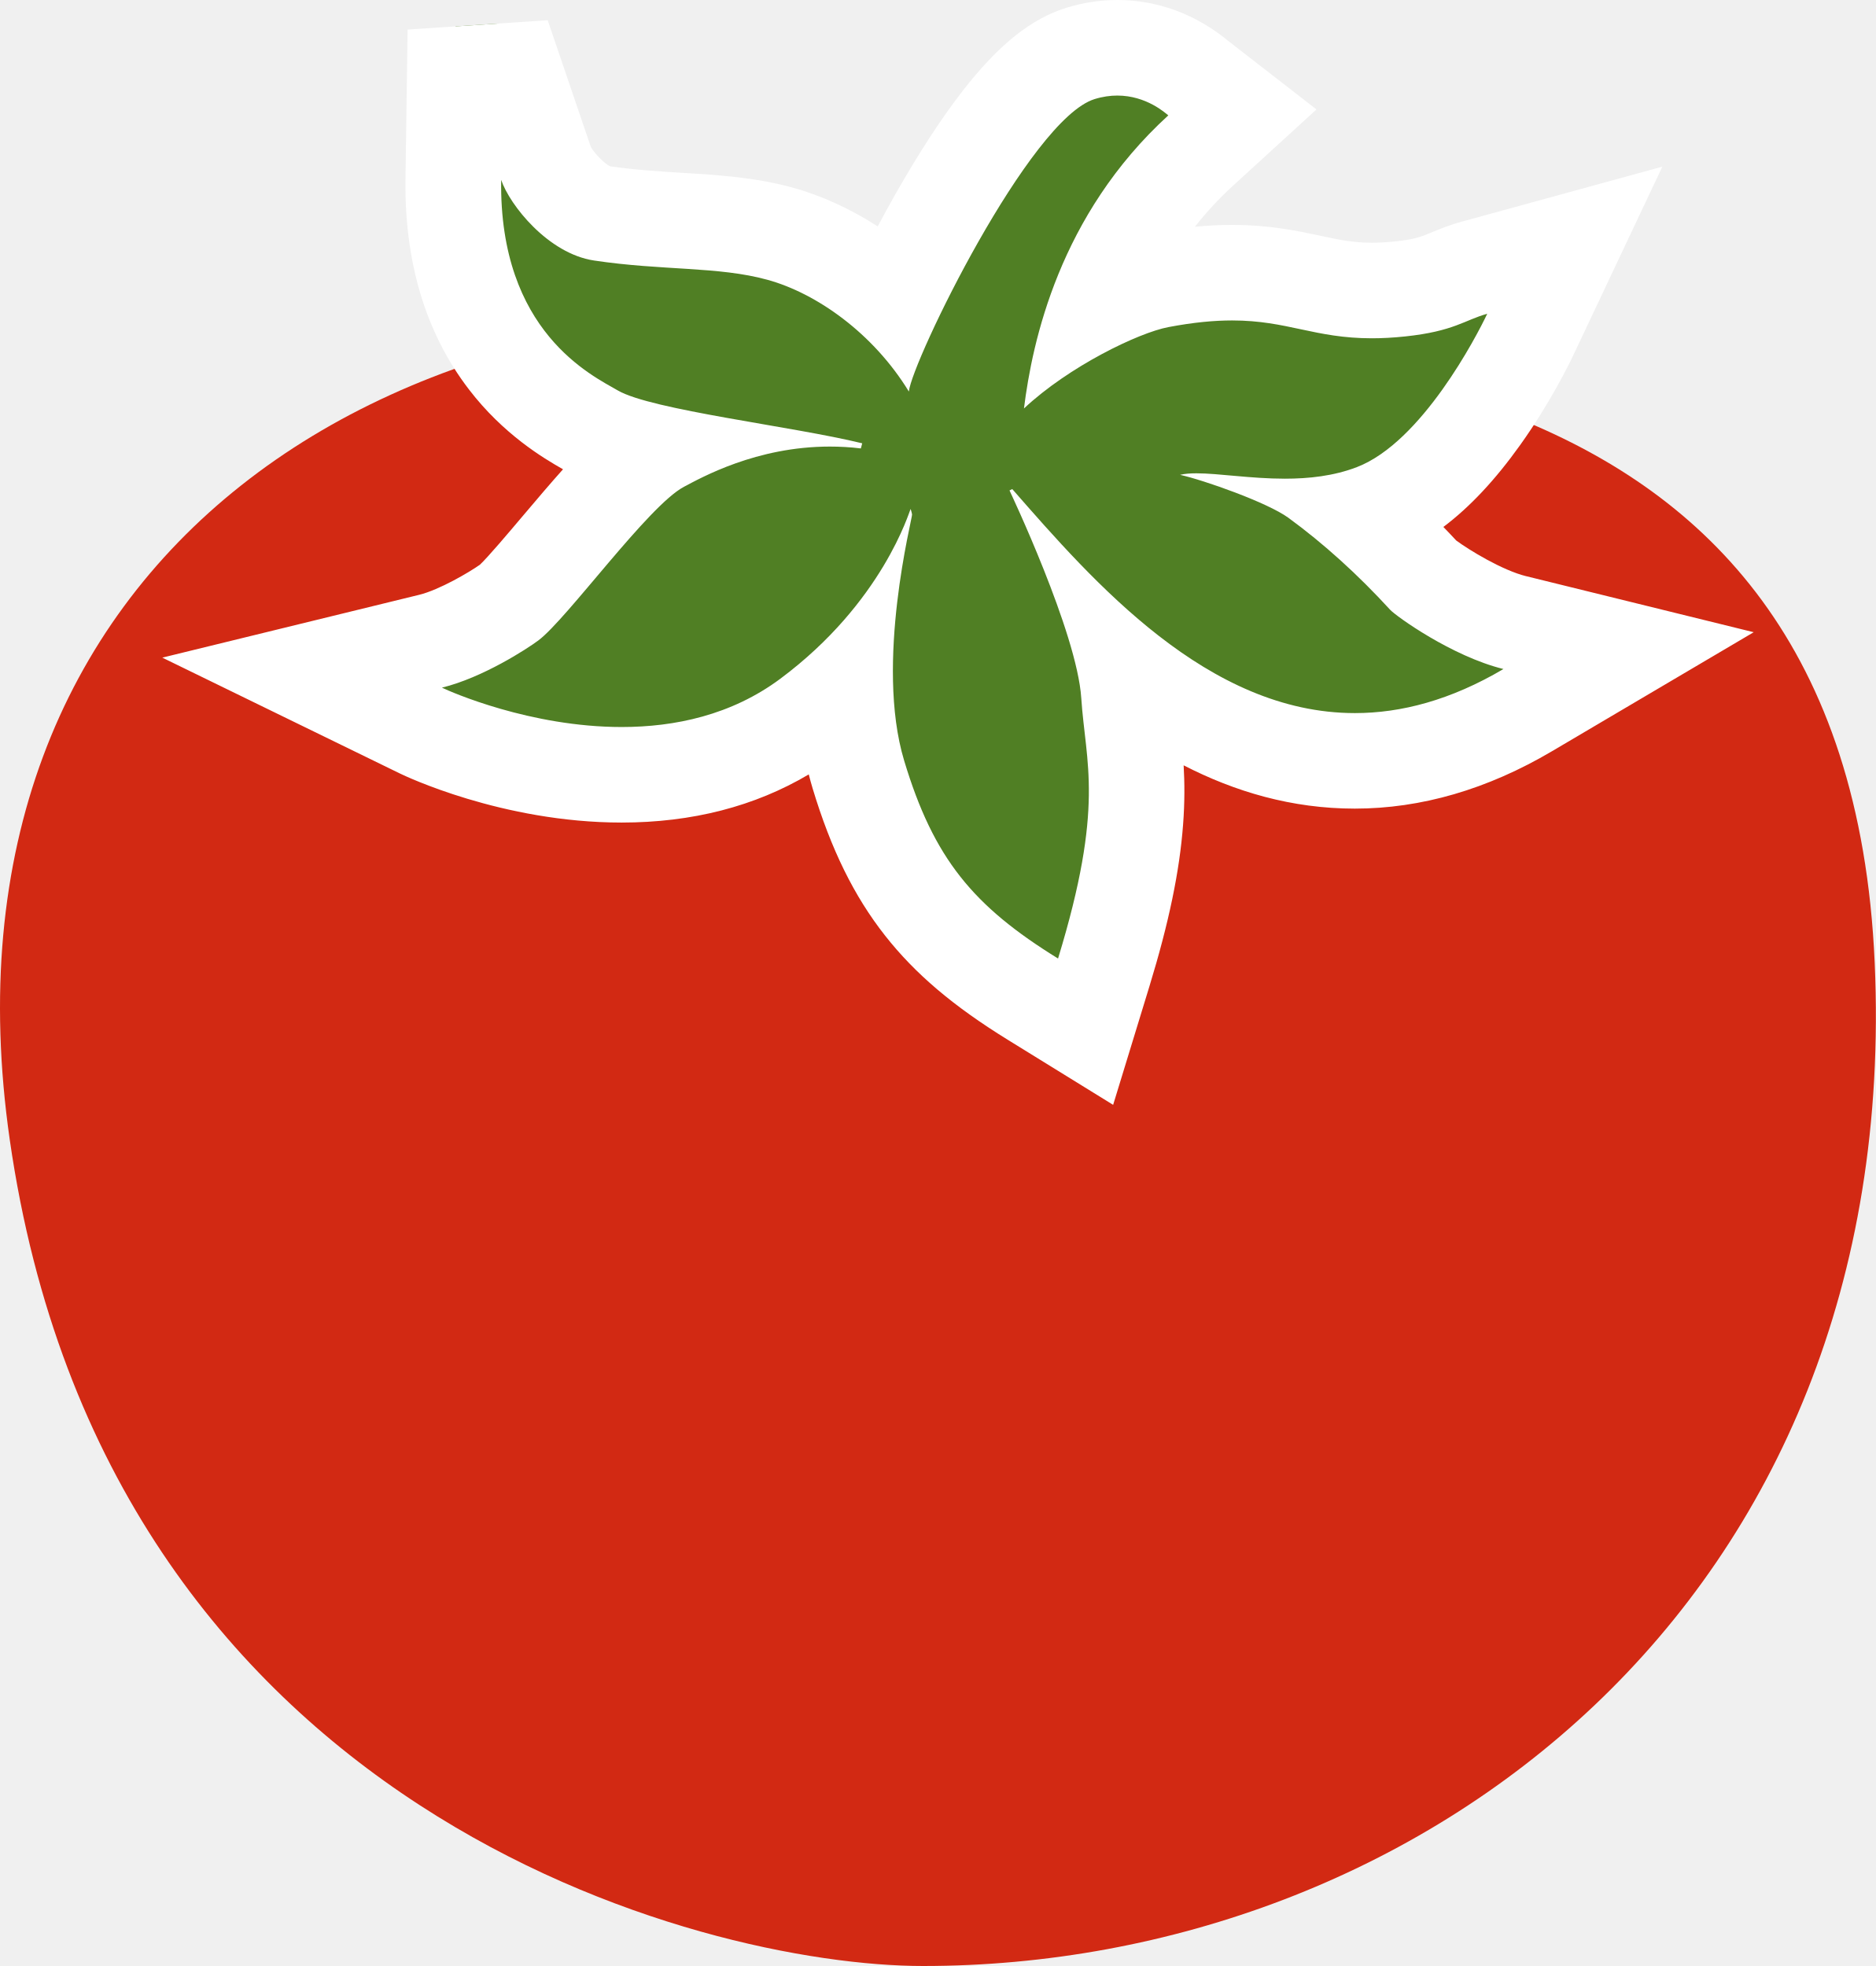
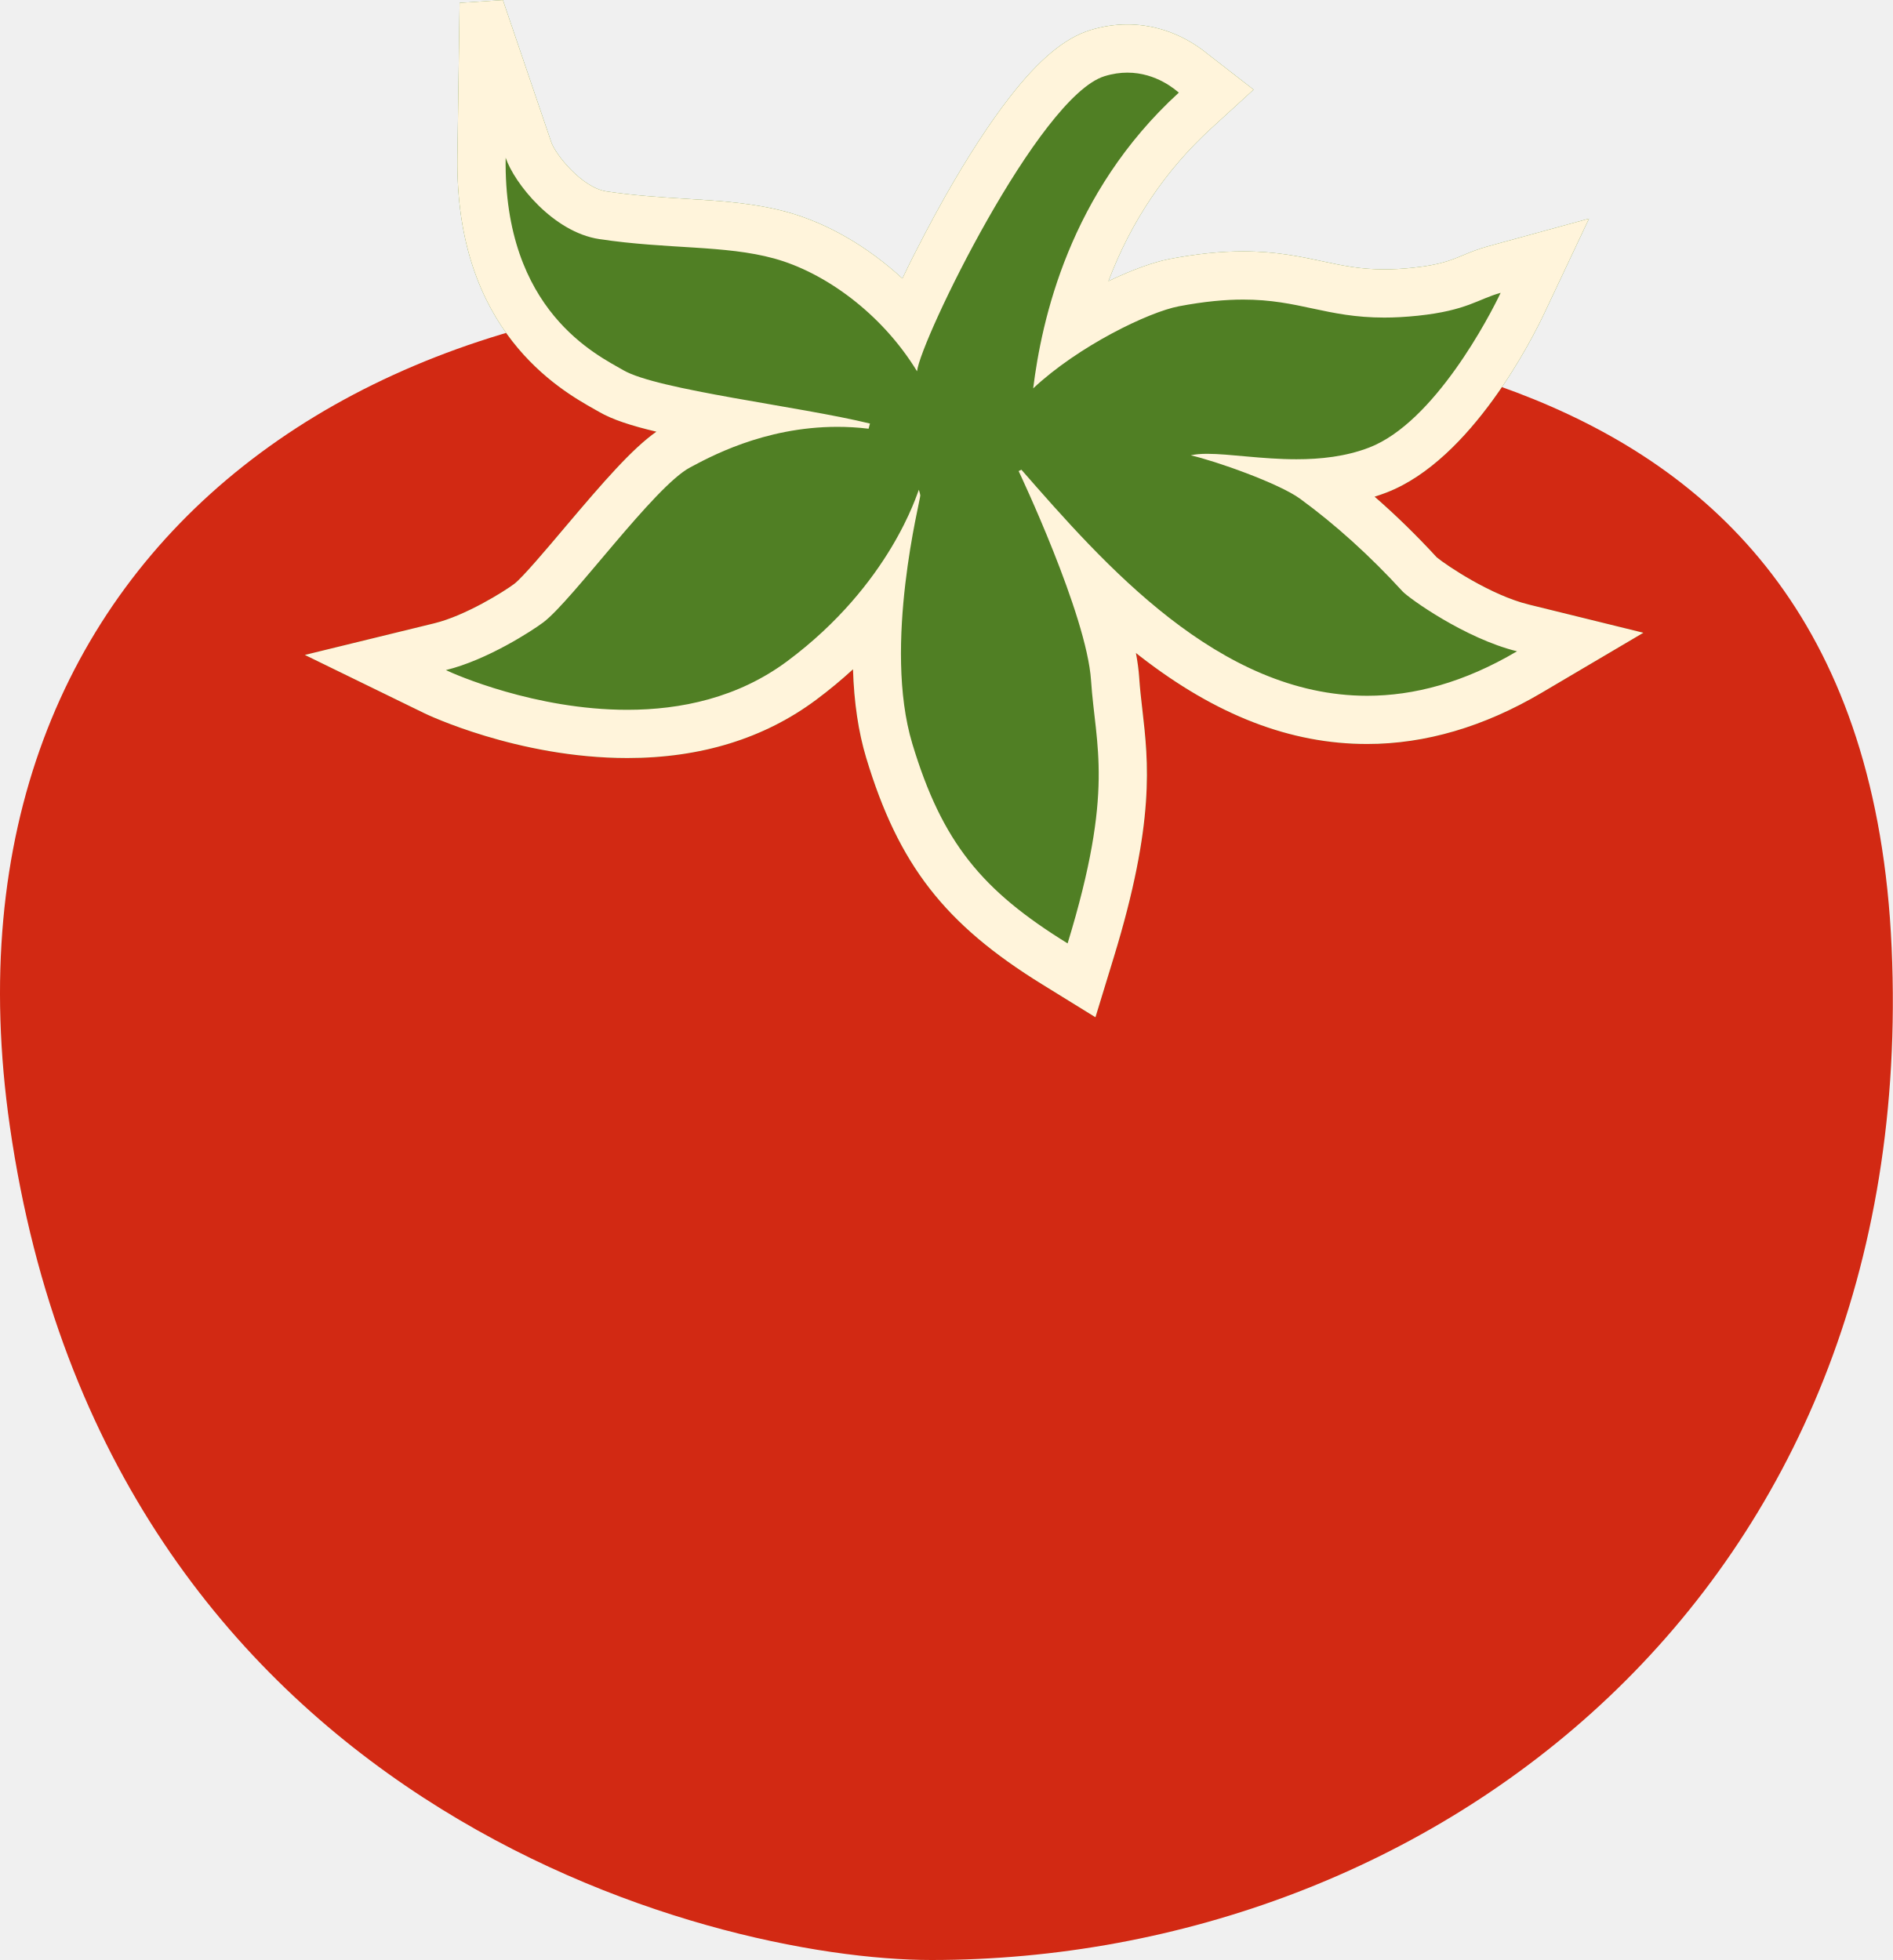
- <svg xmlns="http://www.w3.org/2000/svg" id="Calque_2" viewBox="0 0 987.38 1035.06">
+ <svg xmlns="http://www.w3.org/2000/svg" id="Calque_2" viewBox="0 0 987.38 1022.65">
  <defs>
-     <style>.cls-1{fill:#fff;}.cls-2{fill:#d22913;}.cls-3{fill:#507f24;}</style>
+     <style>.cls-1{fill:#fff4db;}.cls-2{fill:#d22913;}.cls-3{fill:#507f24;}</style>
  </defs>
  <g id="Calque_2-2">
    <g>
-       <path class="cls-2" d="M485.89,1035.06c259.63,0,515.88-190.04,500.87-528.28-14.82-333.83-324.81-316.76-473.45-336.35C204.68,129.74-38.74,294.73,5.13,600c50.86,353.92,363.77,435.06,480.76,435.06Z" />
+       <path class="cls-2" d="M485.89,1022.65c259.63,0,515.88-190.04,500.87-528.28-14.82-333.83-324.81-316.76-473.45-336.35C204.68,117.34-38.74,282.32,5.13,587.59c50.86,353.92,363.77,435.06,480.76,435.06Z" />
      <g>
-         <path class="cls-3" d="M857.24,342.56l-53.11,31.34c-30.02,17.71-60.62,26.69-90.97,26.69h-.02c-39.97,0-78.66-14.93-118.28-45.67-.77-.6-1.55-1.2-2.32-1.82,.86,4.53,1.45,8.81,1.71,12.73,.37,5.69,.99,11.14,1.67,16.9,3.15,27.41,6.72,58.47-14.95,129.28l-9.53,31.17-27.73-17.13c-51-31.5-75.04-62.46-91.87-118.32-4.04-13.4-6.33-28.8-6.86-46.1-5.85,5.37-12.25,10.71-19.22,15.9-27.07,20.17-60.21,30.4-98.51,30.4-57.29,0-105.19-23.03-105.65-23.27l-62.55-30.52,67.59-16.53c16.14-3.95,36.18-16.46,41.66-20.57,4.18-3.17,16.82-18.12,26.04-29.05,20.9-24.74,35.45-41.48,48.09-50.35-13.2-3.12-23.07-6.36-29.92-10.34-.64-.38-1.37-.79-2.18-1.24-18.05-10.15-72.99-41.02-71.7-131.71l1.14-80.45,22.57-1.5,25.25,74.19c2.21,6.49,16.09,23.77,28.8,25.67,14.42,2.17,27.92,3.01,40.97,3.82,18.52,1.14,36,2.22,53.21,6.95,21.19,5.83,42.27,18.2,60.17,34.68,7.42-15.5,15.88-31.43,22.43-43,11.78-20.76,23.09-38.16,33.64-51.71,15.3-19.67,28.63-30.75,41.93-34.87,6.38-1.98,12.9-2.97,19.36-2.97,10.63,0,26.62,2.75,42.45,15.84l23.4,18.17-22.03,20.12c-23.95,21.92-41.91,48.63-53.7,79.8,12.25-5.87,23.61-9.99,32.11-11.61,13.96-2.64,26.46-3.93,38.2-3.93,17.09,0,29.98,2.75,41.34,5.18,10.54,2.26,19.65,4.21,32.24,4.21,4.72,0,9.58-.27,14.87-.83,14.03-1.47,19.63-3.79,26.13-6.49,3.67-1.52,7.84-3.25,13.06-4.69l52.74-14.46-23.34,49.45c-5.95,12.61-37.89,76.38-82.31,93.47-2.02,.77-4.09,1.5-6.18,2.16,11.11,9.67,21.95,20.26,32.43,31.66,5.15,4.25,28.14,19.72,47.87,24.59l59.88,14.75Z" />
-         <path class="cls-1" d="M803.38,303.38c-12.73-3.13-30.37-13.99-36.86-18.8-2.25-2.42-4.5-4.8-6.79-7.15,13.92-10.46,27.29-24.75,40.4-43.1,15.92-22.28,26.26-43.61,28.16-47.66l46.69-98.92-105.48,28.92c-6.74,1.85-12.12,4.09-16.06,5.72-5.42,2.26-8.7,3.62-19.09,4.71-4.41,.45-8.42,.69-12.25,.69-9.93,0-17.08-1.53-26.98-3.64-11.95-2.56-26.84-5.74-46.59-5.74-6.33,0-12.84,.32-19.58,.98,6.03-7.68,12.68-14.86,19.95-21.52l44.03-40.26-46.63-36.21C624.78,3.72,602.78,0,588.09,0h-.01c-4.49,0-9.01,.34-13.47,1.03-4.48,.69-8.93,1.71-13.33,3.07-18.47,5.71-35.73,19.52-54.35,43.45-11.29,14.5-23.28,32.92-35.66,54.75-3.13,5.51-6.23,11.18-9.28,16.89-14.43-9.29-29.68-16.27-44.77-20.42-19.73-5.41-39.35-6.63-58.34-7.79-12.22-.76-24.85-1.53-37.86-3.45-2.86-1.41-8.07-6.71-10.04-10.2l-22.69-66.66-25.99,1.73-22.57,1.5-25.18,1.68-1.12,78.41c-.63,43.96,10.61,81.32,33.39,111.03,18.11,23.65,39.22,36.21,49.53,42.05-6.47,7.23-13.46,15.45-21.27,24.69-7.34,8.69-18.32,21.68-22.49,25.56-5.39,3.83-21.27,13.22-31.97,15.84l-135.19,33.07,125.09,61.01c2.16,1.06,53.65,25.82,116.67,25.82,37.08,0,70.13-8.52,98.51-25.35,.63,2.47,1.29,4.9,2,7.26,9.72,32.22,21.85,56.9,38.21,77.66,15.84,20.11,35.75,37.01,64.53,54.79l55.47,34.26,19.08-62.34c10.27-33.56,15.9-60.66,17.74-85.25,.9-11.89,.81-22.06,.29-31.16,26.96,13.88,56.91,22.79,90.09,22.79,34.9,0,69.8-10.15,103.75-30.19l106.22-62.68-119.75-29.5Zm-270.57-45.88c-.61,.29-1.25,.61-1.45,.7,.06,.15,35.5,74.8,37.77,109.29,2.28,34.49,12.42,56.66-12.22,137.15-44.72-27.62-65.47-52.64-81-104.18-15.55-51.54,4.44-127.95,4.16-129.6-.28-1.63-.56-2.06-.77-2.91-.71,1.28-14.63,49.21-68.58,89.4-25.77,19.19-55.64,25.41-83.49,25.41-48,0-90.01-18.48-94.62-20.73,21.5-5.25,44.95-20.51,50.78-24.87,15.15-11.36,57.98-71.06,76.61-80.87,9.11-4.8,38.06-21.18,76.77-21.18,5.28,0,10.72,.29,16.35,.98,.26-.94,.66-2.52,.71-2.7-36.65-8.98-110.93-17.51-128.65-27.83-13.29-7.76-62.53-30.7-61.39-110.86,4.54,13.35,24.8,38.83,48.86,42.45,35.93,5.4,65.39,3.03,91.26,10.14,25.87,7.1,55.71,28.14,74.47,58.84,1.71-16.01,63.49-143.35,97.79-153.97,4.25-1.31,8.25-1.85,11.93-1.85,15.34,0,25.38,9.28,26.85,10.43-57.36,52.43-71.57,118.96-75.98,154.31,23.56-22.09,60.21-39.84,76.04-42.84,13.38-2.54,24.21-3.5,33.52-3.5,29.13,0,43.37,9.39,73.58,9.39,5.29,0,11.07-.29,17.5-.97,25.72-2.7,31.45-8.71,43.21-11.94-5.6,11.84-34.49,67.61-68.6,80.73-12.26,4.71-25.35,6.1-37.92,6.1-17.96,0-34.83-2.83-46.56-2.83-3.3,0-6.2,.22-8.6,.8,12.44,2.76,45.98,14.55,57.06,22.65,18.48,13.51,36.53,29.84,53.44,48.32,3.18,3.47,32.59,24.59,59.71,31.27-27.77,16.39-53.85,23.2-78.18,23.2-77.39,0-137.44-68.87-180.35-117.94Z" />
+         <path class="cls-3" d="M857.24,330.15l-53.11,31.34c-30.02,17.71-60.62,26.69-90.97,26.69h-.02c-39.97,0-78.66-14.93-118.28-45.67-.78-.6-1.55-1.2-2.32-1.82,.86,4.53,1.44,8.81,1.7,12.73,.37,5.69,1,11.14,1.67,16.9,3.15,27.41,6.73,58.47-14.95,129.27l-9.53,31.17-27.73-17.13c-51-31.5-75.04-62.46-91.88-118.32-4.03-13.4-6.33-28.8-6.86-46.1-5.85,5.37-12.24,10.71-19.21,15.9-27.07,20.18-60.22,30.4-98.52,30.4-57.29,0-105.18-23.03-105.65-23.27l-62.55-30.52,67.59-16.52c16.14-3.96,36.18-16.46,41.66-20.57,4.19-3.17,16.83-18.13,26.04-29.05,20.9-24.74,35.46-41.47,48.09-50.35-13.2-3.11-23.07-6.35-29.91-10.34-.64-.38-1.38-.79-2.19-1.24-18.05-10.15-72.99-41.02-71.7-131.71l1.14-80.44,22.57-1.5,25.25,74.19c2.21,6.49,16.09,23.77,28.8,25.67,14.42,2.17,27.92,3.01,40.98,3.82,18.52,1.14,36,2.22,53.21,6.94,21.19,5.83,42.27,18.2,60.16,34.68,7.43-15.5,15.88-31.43,22.43-43,11.78-20.76,23.1-38.16,33.64-51.71,15.3-19.67,28.63-30.75,41.93-34.87,6.38-1.98,12.9-2.97,19.36-2.97,10.63,0,26.62,2.75,42.45,15.84l23.4,18.17-22.03,20.13c-23.95,21.91-41.9,48.63-53.7,79.8,12.25-5.87,23.61-9.99,32.12-11.61,13.96-2.64,26.45-3.93,38.2-3.93,17.09,0,29.98,2.75,41.34,5.18,10.54,2.26,19.65,4.21,32.24,4.21,4.72,0,9.58-.27,14.87-.84,14.02-1.47,19.63-3.79,26.12-6.49,3.67-1.52,7.84-3.25,13.06-4.68l52.74-14.46-23.34,49.45c-5.95,12.62-37.89,76.38-82.31,93.47-2.03,.78-4.09,1.5-6.19,2.16,11.11,9.67,21.95,20.26,32.43,31.66,5.16,4.25,28.14,19.72,47.87,24.59l59.89,14.75Z" />
+         <path class="cls-1" d="M797.35,315.4c-19.73-4.87-42.71-20.34-47.87-24.59-10.48-11.4-21.32-21.99-32.43-31.66,2.1-.66,4.16-1.38,6.19-2.16,44.42-17.09,76.36-80.85,82.31-93.47l23.34-49.45-52.74,14.46c-5.22,1.43-9.39,3.16-13.06,4.68-6.49,2.7-12.1,5.02-26.12,6.49-5.29,.57-10.15,.84-14.87,.84-12.59,0-21.7-1.95-32.24-4.21-11.36-2.43-24.25-5.18-41.34-5.18-11.75,0-24.24,1.29-38.2,3.93-8.51,1.62-19.87,5.74-32.12,11.61,11.8-31.17,29.75-57.89,53.7-79.8l22.03-20.13-23.4-18.17c-15.83-13.09-31.82-15.84-42.45-15.84-6.46,0-12.98,.99-19.36,2.97-13.3,4.12-26.63,15.2-41.93,34.87-10.54,13.55-21.86,30.95-33.64,51.71-6.55,11.57-15,27.5-22.43,43-17.89-16.48-38.97-28.85-60.16-34.68-17.21-4.72-34.69-5.8-53.21-6.94-13.06-.81-26.56-1.65-40.98-3.82-12.71-1.9-26.59-19.18-28.8-25.67L262.32,0l-22.57,1.5-1.14,80.44c-1.29,90.69,53.65,121.56,71.7,131.71,.81,.45,1.55,.86,2.19,1.24,6.84,3.99,16.71,7.23,29.91,10.34-12.63,8.88-27.19,25.61-48.09,50.35-9.21,10.92-21.85,25.88-26.04,29.05-5.48,4.11-25.52,16.61-41.66,20.57l-67.59,16.52,62.55,30.52c.47,.24,48.36,23.27,105.65,23.27,38.3,0,71.45-10.22,98.52-30.4,6.97-5.19,13.36-10.53,19.21-15.9,.53,17.3,2.83,32.7,6.86,46.1,16.84,55.86,40.88,86.82,91.88,118.32l27.73,17.13,9.53-31.17c21.68-70.8,18.1-101.86,14.95-129.27-.67-5.76-1.3-11.21-1.67-16.9-.26-3.92-.84-8.2-1.7-12.73,.77,.62,1.54,1.22,2.32,1.82,39.62,30.74,78.31,45.67,118.28,45.67h.02c30.35,0,60.95-8.98,90.97-26.69l53.11-31.34-59.89-14.75Zm-84.19,47.63c-77.39,0-137.43-68.87-180.35-117.94-.61,.29-1.25,.61-1.44,.7,.06,.15,35.5,74.8,37.77,109.29,2.28,34.49,12.41,56.65-12.23,137.15-44.71-27.62-65.46-52.64-81-104.18-15.55-51.54,4.44-127.95,4.16-129.6-.28-1.63-.56-2.06-.77-2.91-.71,1.28-14.63,49.21-68.58,89.4-25.77,19.19-55.64,25.41-83.5,25.41-48,0-90.01-18.48-94.62-20.72,21.5-5.26,44.95-20.51,50.78-24.88,15.15-11.36,57.98-71.06,76.61-80.86,9.1-4.8,38.06-21.18,76.76-21.18,5.28,0,10.73,.29,16.35,.98,.26-.95,.66-2.52,.71-2.7-36.65-8.98-110.93-17.51-128.65-27.83-13.29-7.76-62.53-30.7-61.39-110.86,4.54,13.35,24.8,38.83,48.86,42.45,35.93,5.4,65.4,3.03,91.26,10.13,25.87,7.11,55.71,28.14,74.48,58.84,1.7-16.01,63.49-143.35,97.78-153.96,4.25-1.32,8.25-1.86,11.93-1.86,15.34,0,25.38,9.28,26.85,10.43-57.35,52.44-71.56,118.96-75.98,154.31,23.56-22.08,60.21-39.84,76.04-42.84,13.38-2.54,24.21-3.49,33.53-3.49,29.13,0,43.36,9.39,73.58,9.39,5.28,0,11.06-.3,17.49-.97,25.72-2.7,31.45-8.72,43.21-11.94-5.6,11.84-34.49,67.61-68.6,80.73-12.25,4.71-25.35,6.1-37.91,6.1-17.97,0-34.83-2.84-46.56-2.84-3.3,0-6.2,.22-8.6,.8,12.44,2.76,45.98,14.55,57.06,22.65,18.48,13.51,36.53,29.85,53.44,48.33,3.18,3.47,32.59,24.59,59.71,31.26-27.77,16.4-53.84,23.21-78.18,23.21Z" />
      </g>
    </g>
  </g>
</svg>
